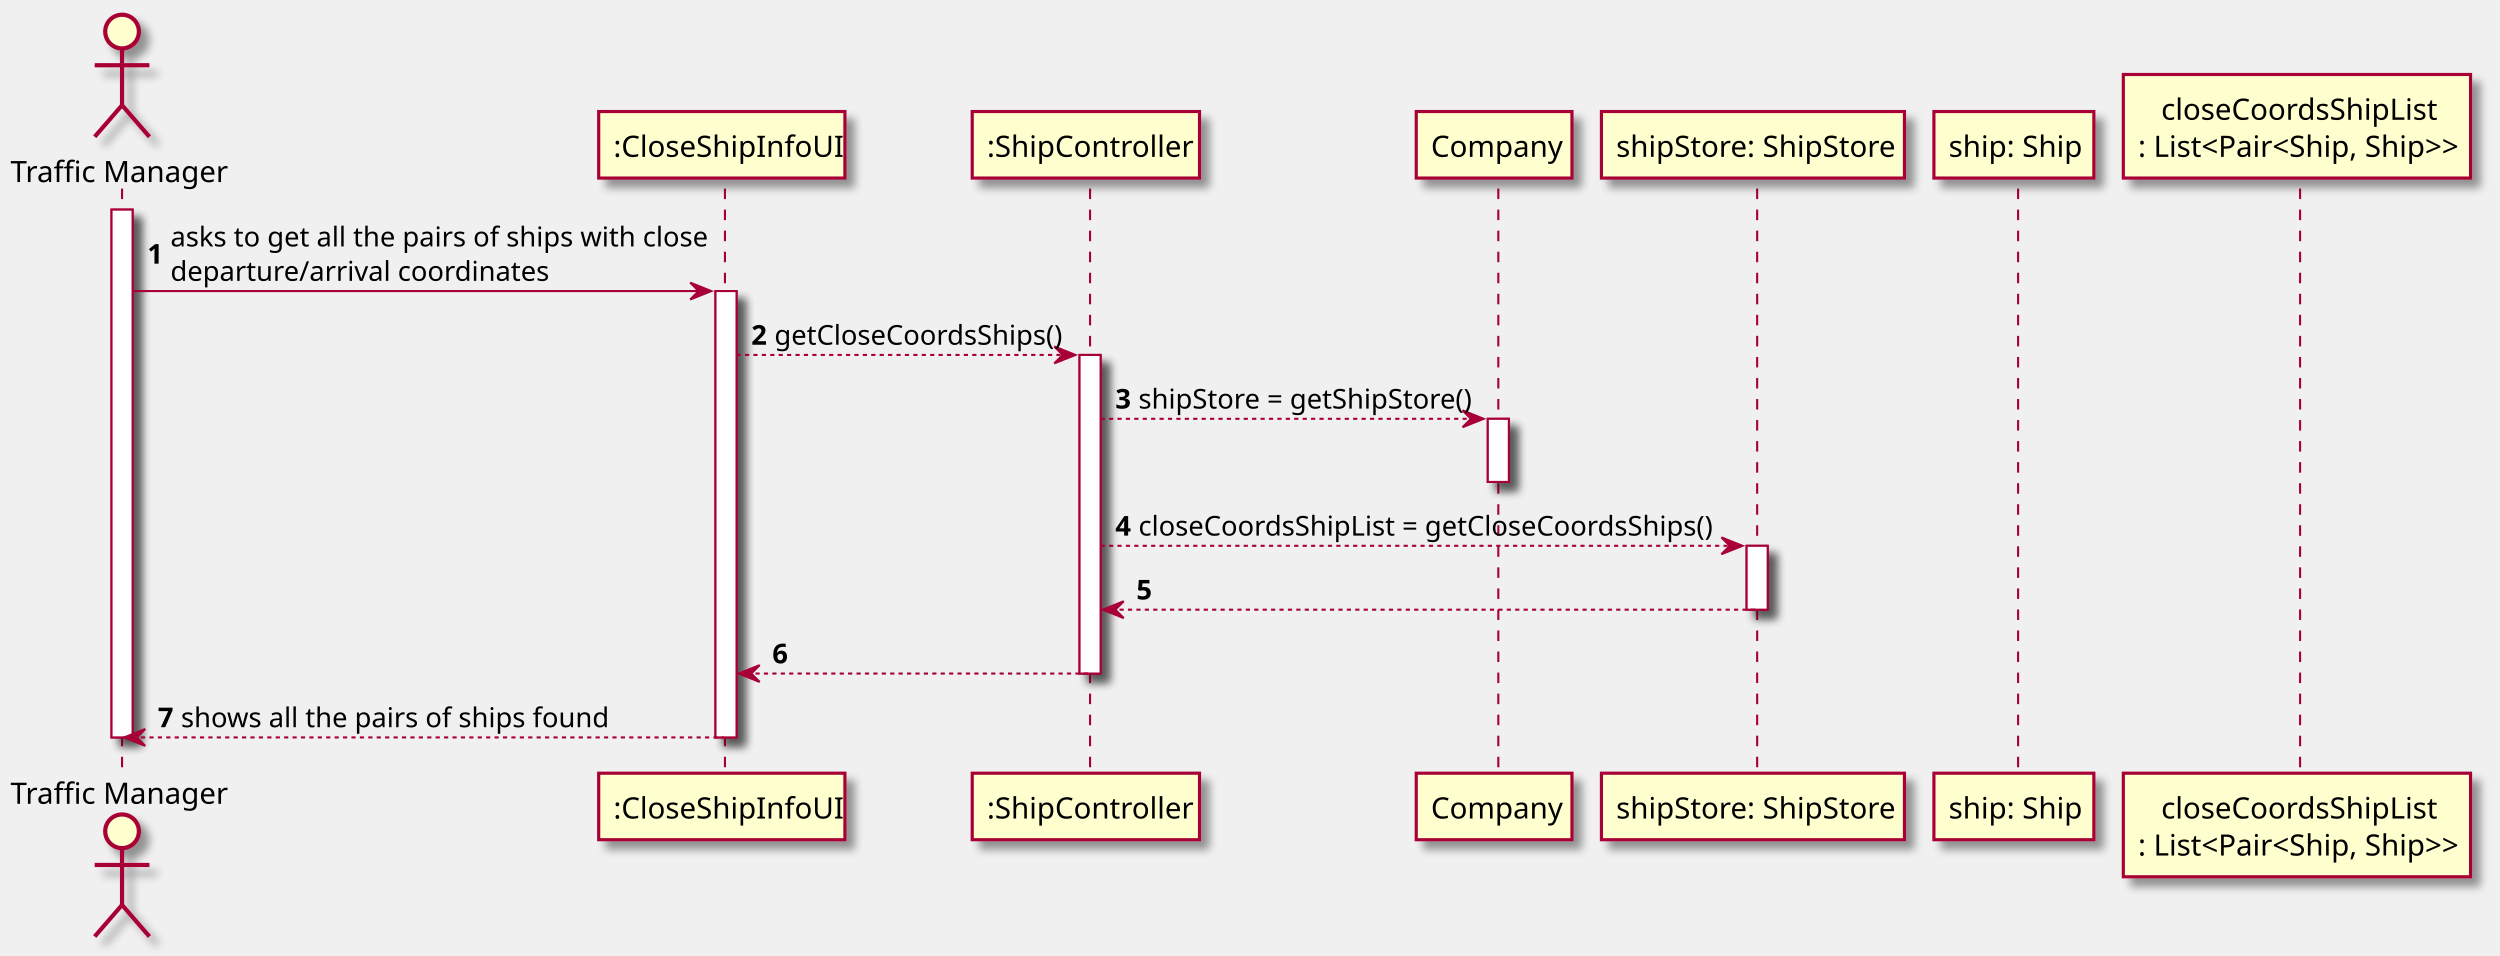
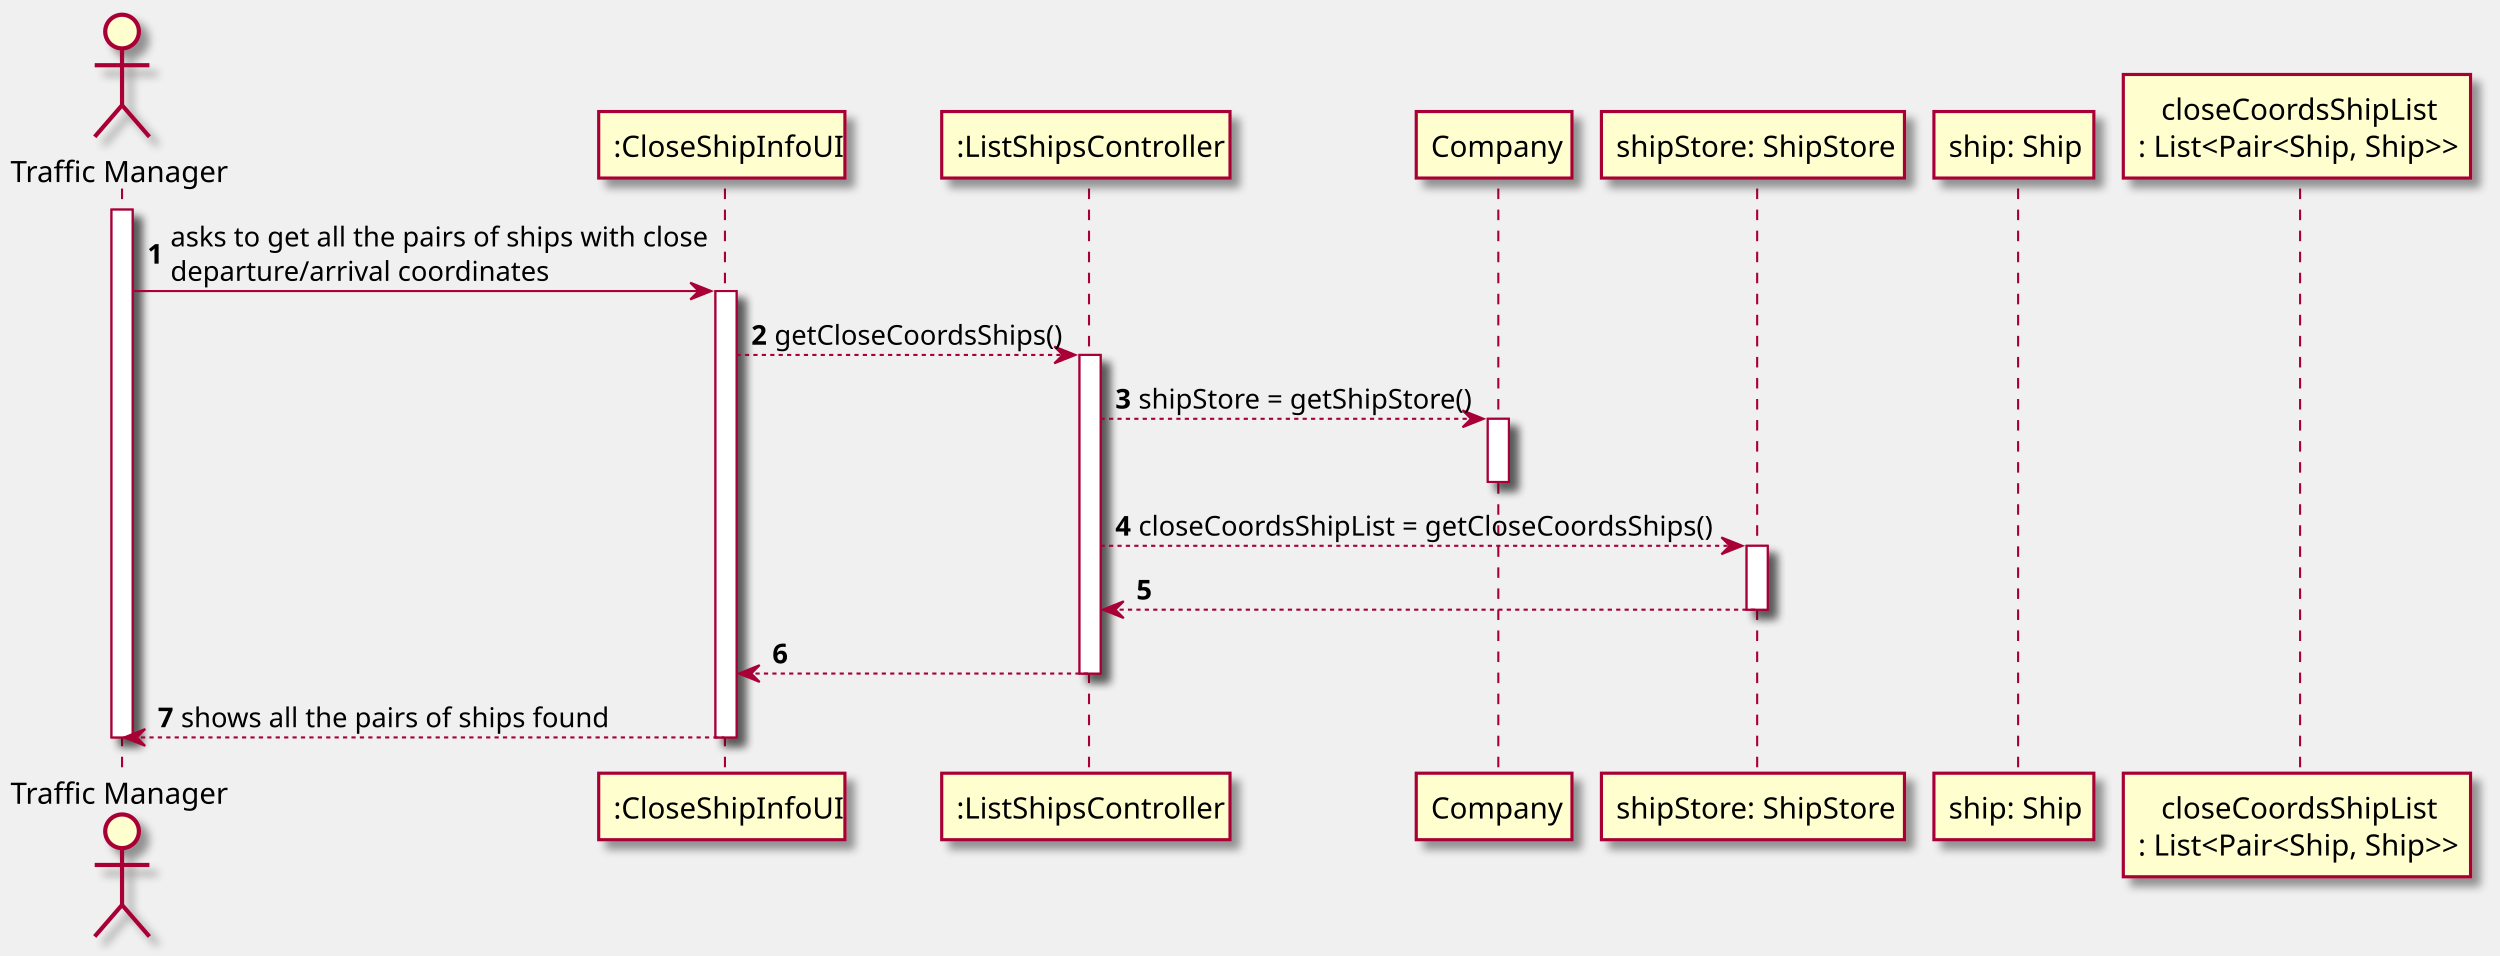
<svg xmlns="http://www.w3.org/2000/svg" contentScriptType="application/ecmascript" contentStyleType="text/css" height="454px" preserveAspectRatio="none" style="width:1188px;height:454px;background:#FFFFFF;" version="1.1" viewBox="0 0 1188 454" width="1188px" zoomAndPan="magnify">
  <defs>
-     <filter height="300%" id="fuu1d62q6vnuu" width="300%" x="-1" y="-1">
+     <filter height="300%" id="fnk4rss3dv04b" width="300%" x="-1" y="-1">
      <feGaussianBlur result="blurOut" stdDeviation="2.0" />
      <feColorMatrix in="blurOut" result="blurOut2" type="matrix" values="0 0 0 0 0 0 0 0 0 0 0 0 0 0 0 0 0 0 .4 0" />
      <feOffset dx="4.0" dy="4.0" in="blurOut2" result="blurOut3" />
      <feBlend in="SourceGraphic" in2="blurOut3" mode="normal" />
    </filter>
  </defs>
  <g>
-     <rect fill="#FFFFFF" filter="url(#fuu1d62q6vnuu)" height="250.812" style="stroke:#A80036;stroke-width:1.0;" width="10" x="53" y="99.609" />
-     <rect fill="#FFFFFF" filter="url(#fuu1d62q6vnuu)" height="212.109" style="stroke:#A80036;stroke-width:1.0;" width="10" x="340" y="138.312" />
-     <rect fill="#FFFFFF" filter="url(#fuu1d62q6vnuu)" height="151.406" style="stroke:#A80036;stroke-width:1.0;" width="10" x="513" y="168.664" />
-     <rect fill="#FFFFFF" filter="url(#fuu1d62q6vnuu)" height="30" style="stroke:#A80036;stroke-width:1.0;" width="10" x="707" y="199.016" />
-     <rect fill="#FFFFFF" filter="url(#fuu1d62q6vnuu)" height="30.352" style="stroke:#A80036;stroke-width:1.0;" width="10" x="830" y="259.367" />
+     <rect fill="#FFFFFF" filter="url(#fnk4rss3dv04b)" height="250.812" style="stroke:#A80036;stroke-width:1.0;" width="10" x="53" y="99.609" />
+     <rect fill="#FFFFFF" filter="url(#fnk4rss3dv04b)" height="212.109" style="stroke:#A80036;stroke-width:1.0;" width="10" x="340" y="138.312" />
+     <rect fill="#FFFFFF" filter="url(#fnk4rss3dv04b)" height="151.406" style="stroke:#A80036;stroke-width:1.0;" width="10" x="513" y="168.664" />
+     <rect fill="#FFFFFF" filter="url(#fnk4rss3dv04b)" height="30" style="stroke:#A80036;stroke-width:1.0;" width="10" x="707" y="199.016" />
+     <rect fill="#FFFFFF" filter="url(#fnk4rss3dv04b)" height="30.352" style="stroke:#A80036;stroke-width:1.0;" width="10" x="830" y="259.367" />
    <line style="stroke:#A80036;stroke-width:1.0;stroke-dasharray:5.0,5.0;" x1="58" x2="58" y1="89.609" y2="368.422" />
    <line style="stroke:#A80036;stroke-width:1.0;stroke-dasharray:5.0,5.0;" x1="344.5" x2="344.5" y1="89.609" y2="368.422" />
-     <line style="stroke:#A80036;stroke-width:1.0;stroke-dasharray:5.0,5.0;" x1="518" x2="518" y1="89.609" y2="368.422" />
+     <line style="stroke:#A80036;stroke-width:1.0;stroke-dasharray:5.0,5.0;" x1="517.5" x2="517.5" y1="89.609" y2="368.422" />
    <line style="stroke:#A80036;stroke-width:1.0;stroke-dasharray:5.0,5.0;" x1="712" x2="712" y1="89.609" y2="368.422" />
    <line style="stroke:#A80036;stroke-width:1.0;stroke-dasharray:5.0,5.0;" x1="835" x2="835" y1="89.609" y2="368.422" />
    <line style="stroke:#A80036;stroke-width:1.0;stroke-dasharray:5.0,5.0;" x1="959" x2="959" y1="89.609" y2="368.422" />
    <line style="stroke:#A80036;stroke-width:1.0;stroke-dasharray:5.0,5.0;" x1="1093" x2="1093" y1="89.609" y2="368.422" />
    <text fill="#000000" font-family="sans-serif" font-size="14" lengthAdjust="spacing" textLength="100" x="5" y="86.533">Traffic Manager</text>
-     <ellipse cx="58" cy="15" fill="#FEFECE" filter="url(#fuu1d62q6vnuu)" rx="8" ry="8" style="stroke:#A80036;stroke-width:2.0;" />
-     <path d="M58,23 L58,50 M45,31 L71,31 M58,50 L45,65 M58,50 L71,65 " fill="none" filter="url(#fuu1d62q6vnuu)" style="stroke:#A80036;stroke-width:2.0;" />
+     <ellipse cx="58" cy="15" fill="#FEFECE" filter="url(#fnk4rss3dv04b)" rx="8" ry="8" style="stroke:#A80036;stroke-width:2.0;" />
+     <path d="M58,23 L58,50 M45,31 L71,31 M58,50 L45,65 M58,50 L71,65 " fill="none" filter="url(#fnk4rss3dv04b)" style="stroke:#A80036;stroke-width:2.0;" />
    <text fill="#000000" font-family="sans-serif" font-size="14" lengthAdjust="spacing" textLength="100" x="5" y="381.955">Traffic Manager</text>
-     <ellipse cx="58" cy="395.031" fill="#FEFECE" filter="url(#fuu1d62q6vnuu)" rx="8" ry="8" style="stroke:#A80036;stroke-width:2.0;" />
-     <path d="M58,403.031 L58,430.031 M45,411.031 L71,411.031 M58,430.031 L45,445.031 M58,430.031 L71,445.031 " fill="none" filter="url(#fuu1d62q6vnuu)" style="stroke:#A80036;stroke-width:2.0;" />
-     <rect fill="#FEFECE" filter="url(#fuu1d62q6vnuu)" height="31.609" style="stroke:#A80036;stroke-width:1.5;" width="117" x="284.5" y="53" />
+     <ellipse cx="58" cy="395.031" fill="#FEFECE" filter="url(#fnk4rss3dv04b)" rx="8" ry="8" style="stroke:#A80036;stroke-width:2.0;" />
+     <path d="M58,403.031 L58,430.031 M45,411.031 L71,411.031 M58,430.031 L45,445.031 M58,430.031 L71,445.031 " fill="none" filter="url(#fnk4rss3dv04b)" style="stroke:#A80036;stroke-width:2.0;" />
+     <rect fill="#FEFECE" filter="url(#fnk4rss3dv04b)" height="31.609" style="stroke:#A80036;stroke-width:1.5;" width="117" x="284.5" y="53" />
    <text fill="#000000" font-family="sans-serif" font-size="14" lengthAdjust="spacing" textLength="103" x="291.5" y="74.533">:CloseShipInfoUI</text>
-     <rect fill="#FEFECE" filter="url(#fuu1d62q6vnuu)" height="31.609" style="stroke:#A80036;stroke-width:1.5;" width="117" x="284.5" y="367.422" />
+     <rect fill="#FEFECE" filter="url(#fnk4rss3dv04b)" height="31.609" style="stroke:#A80036;stroke-width:1.5;" width="117" x="284.5" y="367.422" />
    <text fill="#000000" font-family="sans-serif" font-size="14" lengthAdjust="spacing" textLength="103" x="291.5" y="388.955">:CloseShipInfoUI</text>
-     <rect fill="#FEFECE" filter="url(#fuu1d62q6vnuu)" height="31.609" style="stroke:#A80036;stroke-width:1.5;" width="108" x="462" y="53" />
-     <text fill="#000000" font-family="sans-serif" font-size="14" lengthAdjust="spacing" textLength="94" x="469" y="74.533">:ShipController</text>
-     <rect fill="#FEFECE" filter="url(#fuu1d62q6vnuu)" height="31.609" style="stroke:#A80036;stroke-width:1.5;" width="108" x="462" y="367.422" />
-     <text fill="#000000" font-family="sans-serif" font-size="14" lengthAdjust="spacing" textLength="94" x="469" y="388.955">:ShipController</text>
-     <rect fill="#FEFECE" filter="url(#fuu1d62q6vnuu)" height="31.609" style="stroke:#A80036;stroke-width:1.5;" width="74" x="673" y="53" />
+     <rect fill="#FEFECE" filter="url(#fnk4rss3dv04b)" height="31.609" style="stroke:#A80036;stroke-width:1.5;" width="137" x="447.5" y="53" />
+     <text fill="#000000" font-family="sans-serif" font-size="14" lengthAdjust="spacing" textLength="123" x="454.5" y="74.533">:ListShipsController</text>
+     <rect fill="#FEFECE" filter="url(#fnk4rss3dv04b)" height="31.609" style="stroke:#A80036;stroke-width:1.5;" width="137" x="447.5" y="367.422" />
+     <text fill="#000000" font-family="sans-serif" font-size="14" lengthAdjust="spacing" textLength="123" x="454.5" y="388.955">:ListShipsController</text>
+     <rect fill="#FEFECE" filter="url(#fnk4rss3dv04b)" height="31.609" style="stroke:#A80036;stroke-width:1.5;" width="74" x="673" y="53" />
    <text fill="#000000" font-family="sans-serif" font-size="14" lengthAdjust="spacing" textLength="60" x="680" y="74.533">Company</text>
-     <rect fill="#FEFECE" filter="url(#fuu1d62q6vnuu)" height="31.609" style="stroke:#A80036;stroke-width:1.5;" width="74" x="673" y="367.422" />
+     <rect fill="#FEFECE" filter="url(#fnk4rss3dv04b)" height="31.609" style="stroke:#A80036;stroke-width:1.5;" width="74" x="673" y="367.422" />
    <text fill="#000000" font-family="sans-serif" font-size="14" lengthAdjust="spacing" textLength="60" x="680" y="388.955">Company</text>
-     <rect fill="#FEFECE" filter="url(#fuu1d62q6vnuu)" height="31.609" style="stroke:#A80036;stroke-width:1.5;" width="144" x="761" y="53" />
+     <rect fill="#FEFECE" filter="url(#fnk4rss3dv04b)" height="31.609" style="stroke:#A80036;stroke-width:1.5;" width="144" x="761" y="53" />
    <text fill="#000000" font-family="sans-serif" font-size="14" lengthAdjust="spacing" textLength="130" x="768" y="74.533">shipStore: ShipStore</text>
-     <rect fill="#FEFECE" filter="url(#fuu1d62q6vnuu)" height="31.609" style="stroke:#A80036;stroke-width:1.5;" width="144" x="761" y="367.422" />
+     <rect fill="#FEFECE" filter="url(#fnk4rss3dv04b)" height="31.609" style="stroke:#A80036;stroke-width:1.5;" width="144" x="761" y="367.422" />
    <text fill="#000000" font-family="sans-serif" font-size="14" lengthAdjust="spacing" textLength="130" x="768" y="388.955">shipStore: ShipStore</text>
-     <rect fill="#FEFECE" filter="url(#fuu1d62q6vnuu)" height="31.609" style="stroke:#A80036;stroke-width:1.5;" width="76" x="919" y="53" />
+     <rect fill="#FEFECE" filter="url(#fnk4rss3dv04b)" height="31.609" style="stroke:#A80036;stroke-width:1.5;" width="76" x="919" y="53" />
    <text fill="#000000" font-family="sans-serif" font-size="14" lengthAdjust="spacing" textLength="62" x="926" y="74.533">ship: Ship</text>
-     <rect fill="#FEFECE" filter="url(#fuu1d62q6vnuu)" height="31.609" style="stroke:#A80036;stroke-width:1.5;" width="76" x="919" y="367.422" />
+     <rect fill="#FEFECE" filter="url(#fnk4rss3dv04b)" height="31.609" style="stroke:#A80036;stroke-width:1.5;" width="76" x="919" y="367.422" />
    <text fill="#000000" font-family="sans-serif" font-size="14" lengthAdjust="spacing" textLength="62" x="926" y="388.955">ship: Ship</text>
-     <rect fill="#FEFECE" filter="url(#fuu1d62q6vnuu)" height="49.219" style="stroke:#A80036;stroke-width:1.5;" width="165" x="1009" y="35.391" />
+     <rect fill="#FEFECE" filter="url(#fnk4rss3dv04b)" height="49.219" style="stroke:#A80036;stroke-width:1.5;" width="165" x="1009" y="35.391" />
    <text fill="#000000" font-family="sans-serif" font-size="14" lengthAdjust="spacing" textLength="129" x="1027" y="56.924">closeCoordsShipList</text>
    <text fill="#000000" font-family="sans-serif" font-size="14" lengthAdjust="spacing" textLength="151" x="1016" y="74.533">: List&lt;Pair&lt;Ship, Ship&gt;&gt;</text>
-     <rect fill="#FEFECE" filter="url(#fuu1d62q6vnuu)" height="49.219" style="stroke:#A80036;stroke-width:1.5;" width="165" x="1009" y="367.422" />
+     <rect fill="#FEFECE" filter="url(#fnk4rss3dv04b)" height="49.219" style="stroke:#A80036;stroke-width:1.5;" width="165" x="1009" y="367.422" />
    <text fill="#000000" font-family="sans-serif" font-size="14" lengthAdjust="spacing" textLength="129" x="1027" y="388.955">closeCoordsShipList</text>
    <text fill="#000000" font-family="sans-serif" font-size="14" lengthAdjust="spacing" textLength="151" x="1016" y="406.565">: List&lt;Pair&lt;Ship, Ship&gt;&gt;</text>
-     <rect fill="#FFFFFF" filter="url(#fuu1d62q6vnuu)" height="250.812" style="stroke:#A80036;stroke-width:1.0;" width="10" x="53" y="99.609" />
-     <rect fill="#FFFFFF" filter="url(#fuu1d62q6vnuu)" height="212.109" style="stroke:#A80036;stroke-width:1.0;" width="10" x="340" y="138.312" />
-     <rect fill="#FFFFFF" filter="url(#fuu1d62q6vnuu)" height="151.406" style="stroke:#A80036;stroke-width:1.0;" width="10" x="513" y="168.664" />
-     <rect fill="#FFFFFF" filter="url(#fuu1d62q6vnuu)" height="30" style="stroke:#A80036;stroke-width:1.0;" width="10" x="707" y="199.016" />
-     <rect fill="#FFFFFF" filter="url(#fuu1d62q6vnuu)" height="30.352" style="stroke:#A80036;stroke-width:1.0;" width="10" x="830" y="259.367" />
+     <rect fill="#FFFFFF" filter="url(#fnk4rss3dv04b)" height="250.812" style="stroke:#A80036;stroke-width:1.0;" width="10" x="53" y="99.609" />
+     <rect fill="#FFFFFF" filter="url(#fnk4rss3dv04b)" height="212.109" style="stroke:#A80036;stroke-width:1.0;" width="10" x="340" y="138.312" />
+     <rect fill="#FFFFFF" filter="url(#fnk4rss3dv04b)" height="151.406" style="stroke:#A80036;stroke-width:1.0;" width="10" x="513" y="168.664" />
+     <rect fill="#FFFFFF" filter="url(#fnk4rss3dv04b)" height="30" style="stroke:#A80036;stroke-width:1.0;" width="10" x="707" y="199.016" />
+     <rect fill="#FFFFFF" filter="url(#fnk4rss3dv04b)" height="30.352" style="stroke:#A80036;stroke-width:1.0;" width="10" x="830" y="259.367" />
    <polygon fill="#A80036" points="328,134.312,338,138.312,328,142.312,332,138.312" style="stroke:#A80036;stroke-width:1.0;" />
    <line style="stroke:#A80036;stroke-width:1.0;" x1="63" x2="334" y1="138.312" y2="138.312" />
    <text fill="#000000" font-family="sans-serif" font-size="13" font-weight="bold" lengthAdjust="spacing" textLength="7" x="70" y="125.28">1</text>
    <text fill="#000000" font-family="sans-serif" font-size="13" lengthAdjust="spacing" textLength="247" x="81" y="117.105">asks to get all the pairs of ships with close</text>
    <text fill="#000000" font-family="sans-serif" font-size="13" lengthAdjust="spacing" textLength="162" x="81" y="133.456">departure/arrival coordinates</text>
    <polygon fill="#A80036" points="501,164.664,511,168.664,501,172.664,505,168.664" style="stroke:#A80036;stroke-width:1.0;" />
    <line style="stroke:#A80036;stroke-width:1.0;stroke-dasharray:2.0,2.0;" x1="350" x2="507" y1="168.664" y2="168.664" />
    <text fill="#000000" font-family="sans-serif" font-size="13" font-weight="bold" lengthAdjust="spacing" textLength="7" x="357" y="163.808">2</text>
    <text fill="#000000" font-family="sans-serif" font-size="13" lengthAdjust="spacing" textLength="133" x="368" y="163.808">getCloseCoordsShips()</text>
    <polygon fill="#A80036" points="695,195.016,705,199.016,695,203.016,699,199.016" style="stroke:#A80036;stroke-width:1.0;" />
    <line style="stroke:#A80036;stroke-width:1.0;stroke-dasharray:2.0,2.0;" x1="523" x2="701" y1="199.016" y2="199.016" />
    <text fill="#000000" font-family="sans-serif" font-size="13" font-weight="bold" lengthAdjust="spacing" textLength="7" x="530" y="194.159">3</text>
    <text fill="#000000" font-family="sans-serif" font-size="13" lengthAdjust="spacing" textLength="154" x="541" y="194.159">shipStore = getShipStore()</text>
    <polygon fill="#A80036" points="818,255.367,828,259.367,818,263.367,822,259.367" style="stroke:#A80036;stroke-width:1.0;" />
    <line style="stroke:#A80036;stroke-width:1.0;stroke-dasharray:2.0,2.0;" x1="523" x2="824" y1="259.367" y2="259.367" />
    <text fill="#000000" font-family="sans-serif" font-size="13" font-weight="bold" lengthAdjust="spacing" textLength="7" x="530" y="254.511">4</text>
    <text fill="#000000" font-family="sans-serif" font-size="13" lengthAdjust="spacing" textLength="268" x="541" y="254.511">closeCoordsShipList = getCloseCoordsShips()</text>
    <polygon fill="#A80036" points="534,285.719,524,289.719,534,293.719,530,289.719" style="stroke:#A80036;stroke-width:1.0;" />
    <line style="stroke:#A80036;stroke-width:1.0;stroke-dasharray:2.0,2.0;" x1="528" x2="834" y1="289.719" y2="289.719" />
    <text fill="#000000" font-family="sans-serif" font-size="13" font-weight="bold" lengthAdjust="spacing" textLength="7" x="540" y="284.862">5</text>
    <text fill="#000000" font-family="sans-serif" font-size="13" lengthAdjust="spacing" textLength="0" x="555" y="284.862" />
    <polygon fill="#A80036" points="361,316.07,351,320.07,361,324.07,357,320.07" style="stroke:#A80036;stroke-width:1.0;" />
    <line style="stroke:#A80036;stroke-width:1.0;stroke-dasharray:2.0,2.0;" x1="355" x2="517" y1="320.07" y2="320.07" />
    <text fill="#000000" font-family="sans-serif" font-size="13" font-weight="bold" lengthAdjust="spacing" textLength="7" x="367" y="315.214">6</text>
    <text fill="#000000" font-family="sans-serif" font-size="13" lengthAdjust="spacing" textLength="0" x="382" y="315.214" />
    <polygon fill="#A80036" points="69,346.422,59,350.422,69,354.422,65,350.422" style="stroke:#A80036;stroke-width:1.0;" />
    <line style="stroke:#A80036;stroke-width:1.0;stroke-dasharray:2.0,2.0;" x1="63" x2="344" y1="350.422" y2="350.422" />
    <text fill="#000000" font-family="sans-serif" font-size="13" font-weight="bold" lengthAdjust="spacing" textLength="7" x="75" y="345.565">7</text>
    <text fill="#000000" font-family="sans-serif" font-size="13" lengthAdjust="spacing" textLength="192" x="86" y="345.565">shows all the pairs of ships found</text>
  </g>
</svg>
